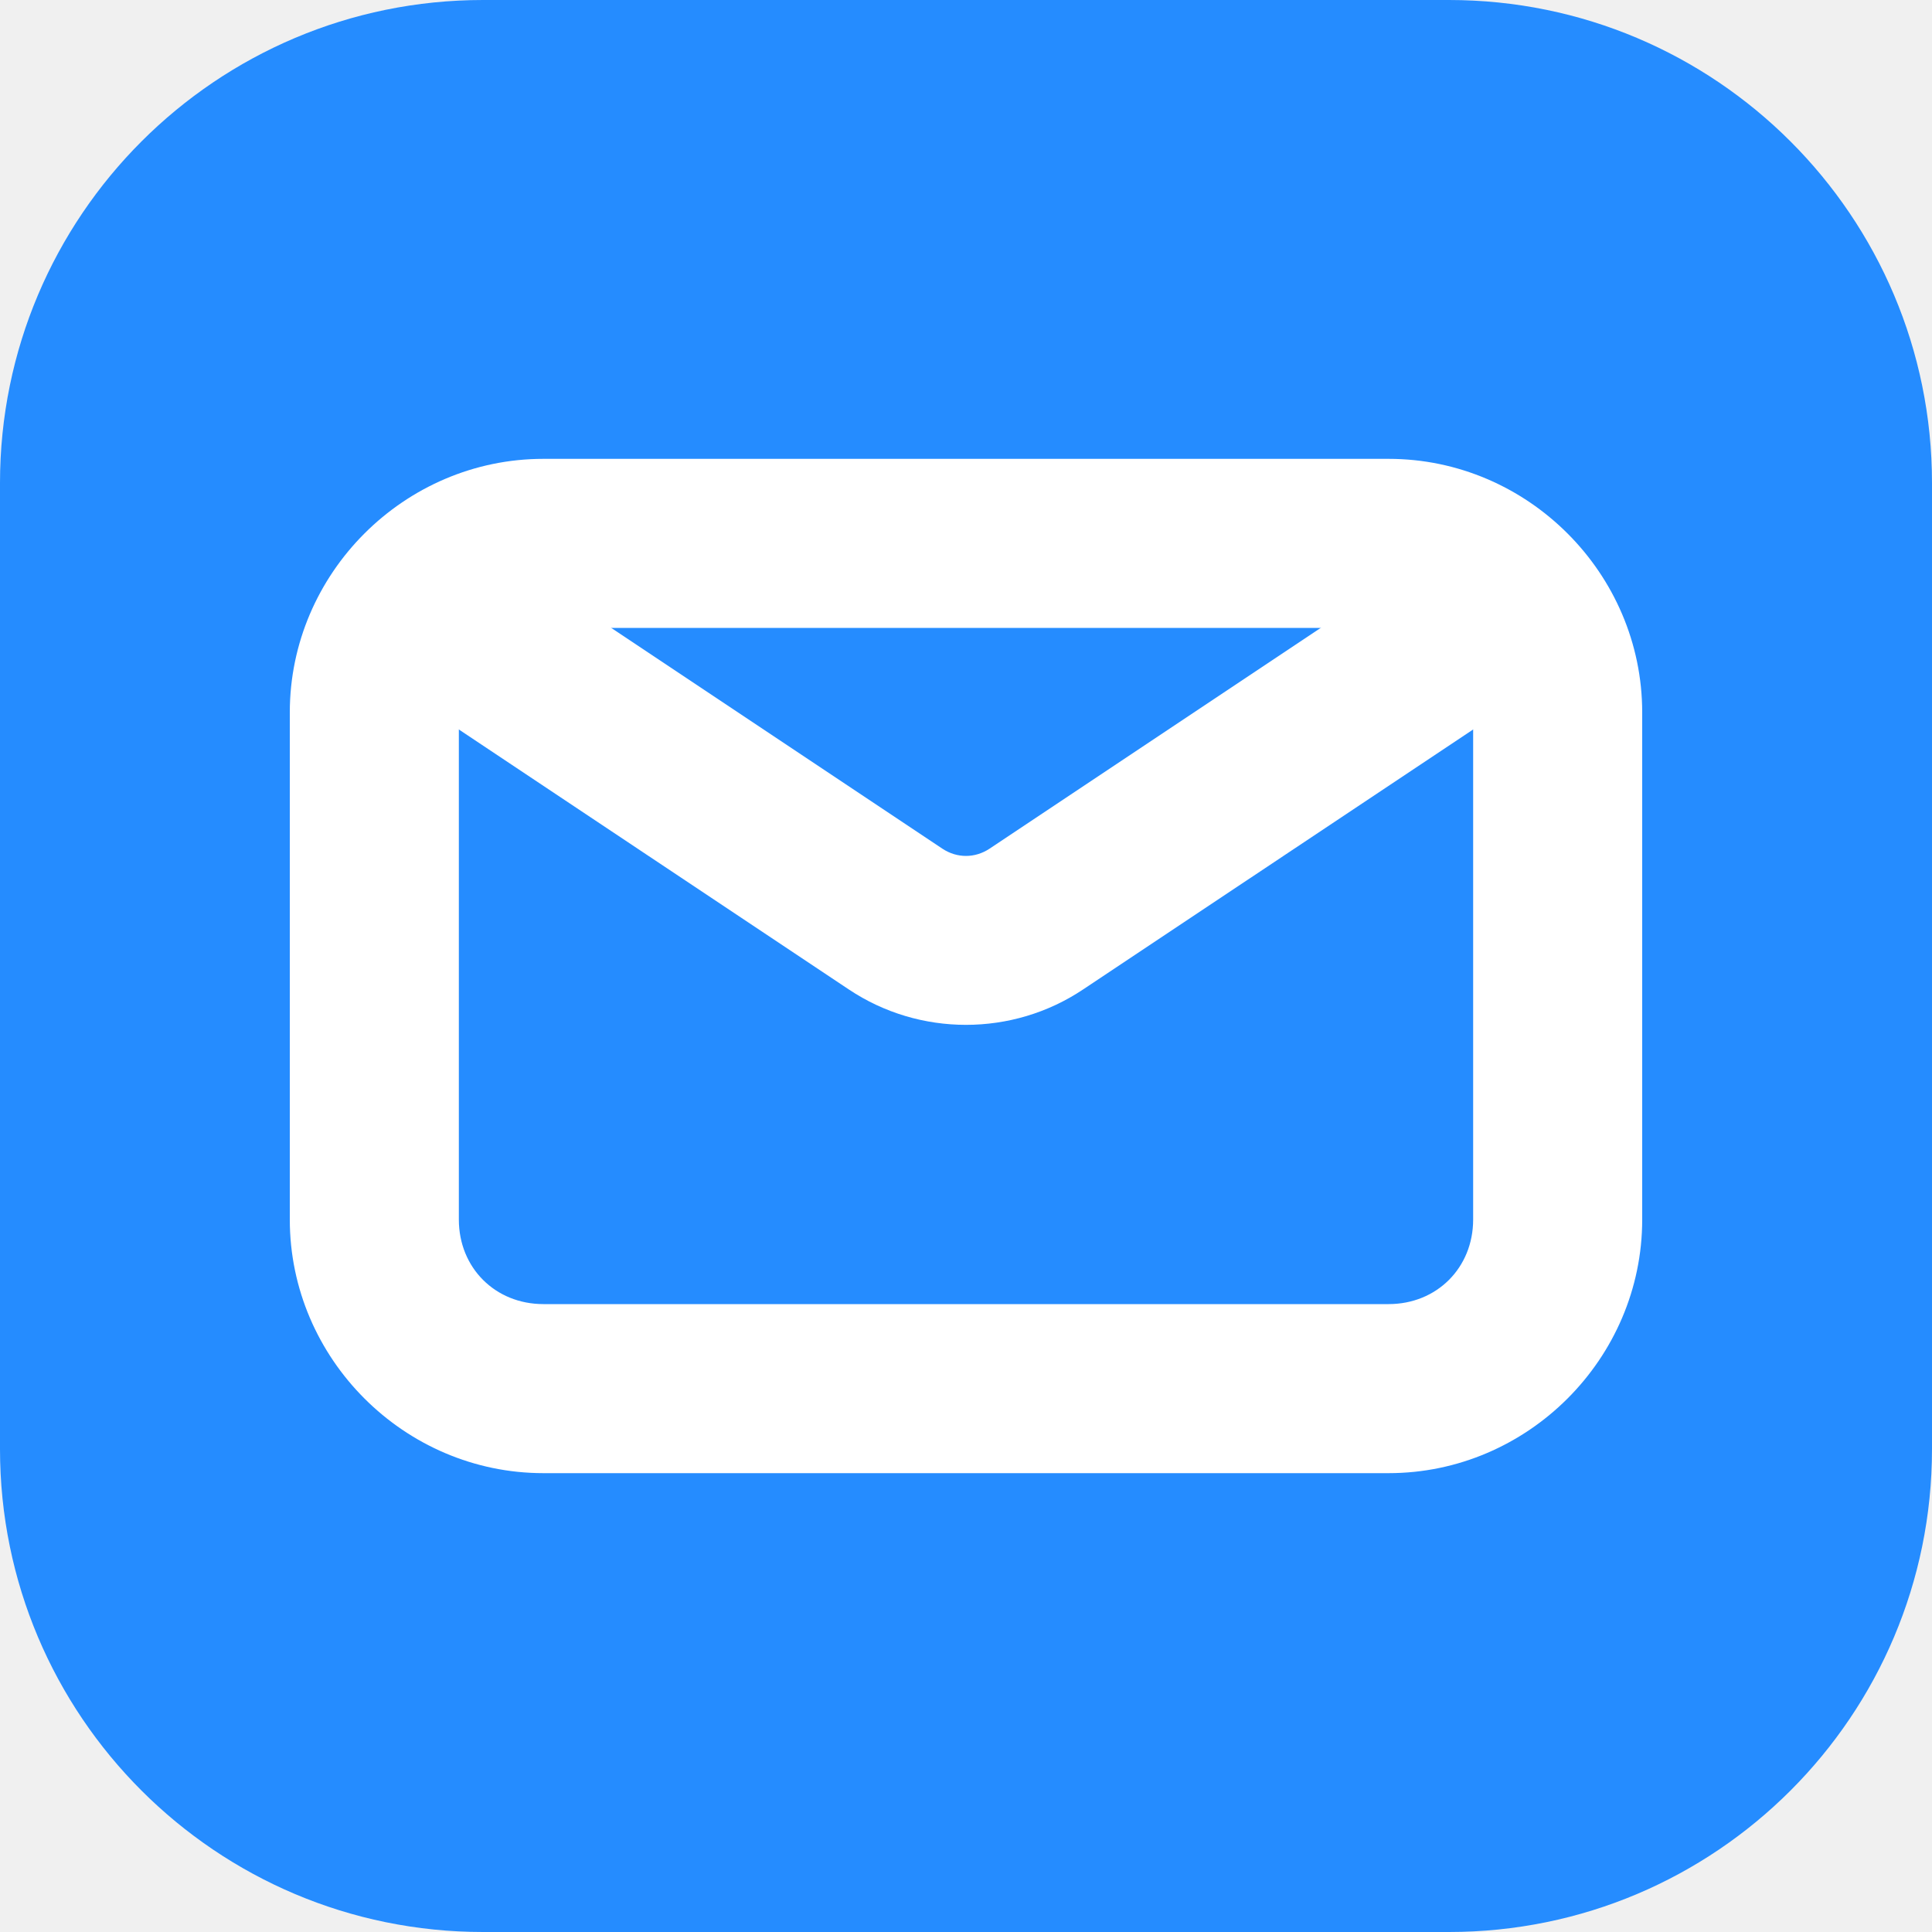
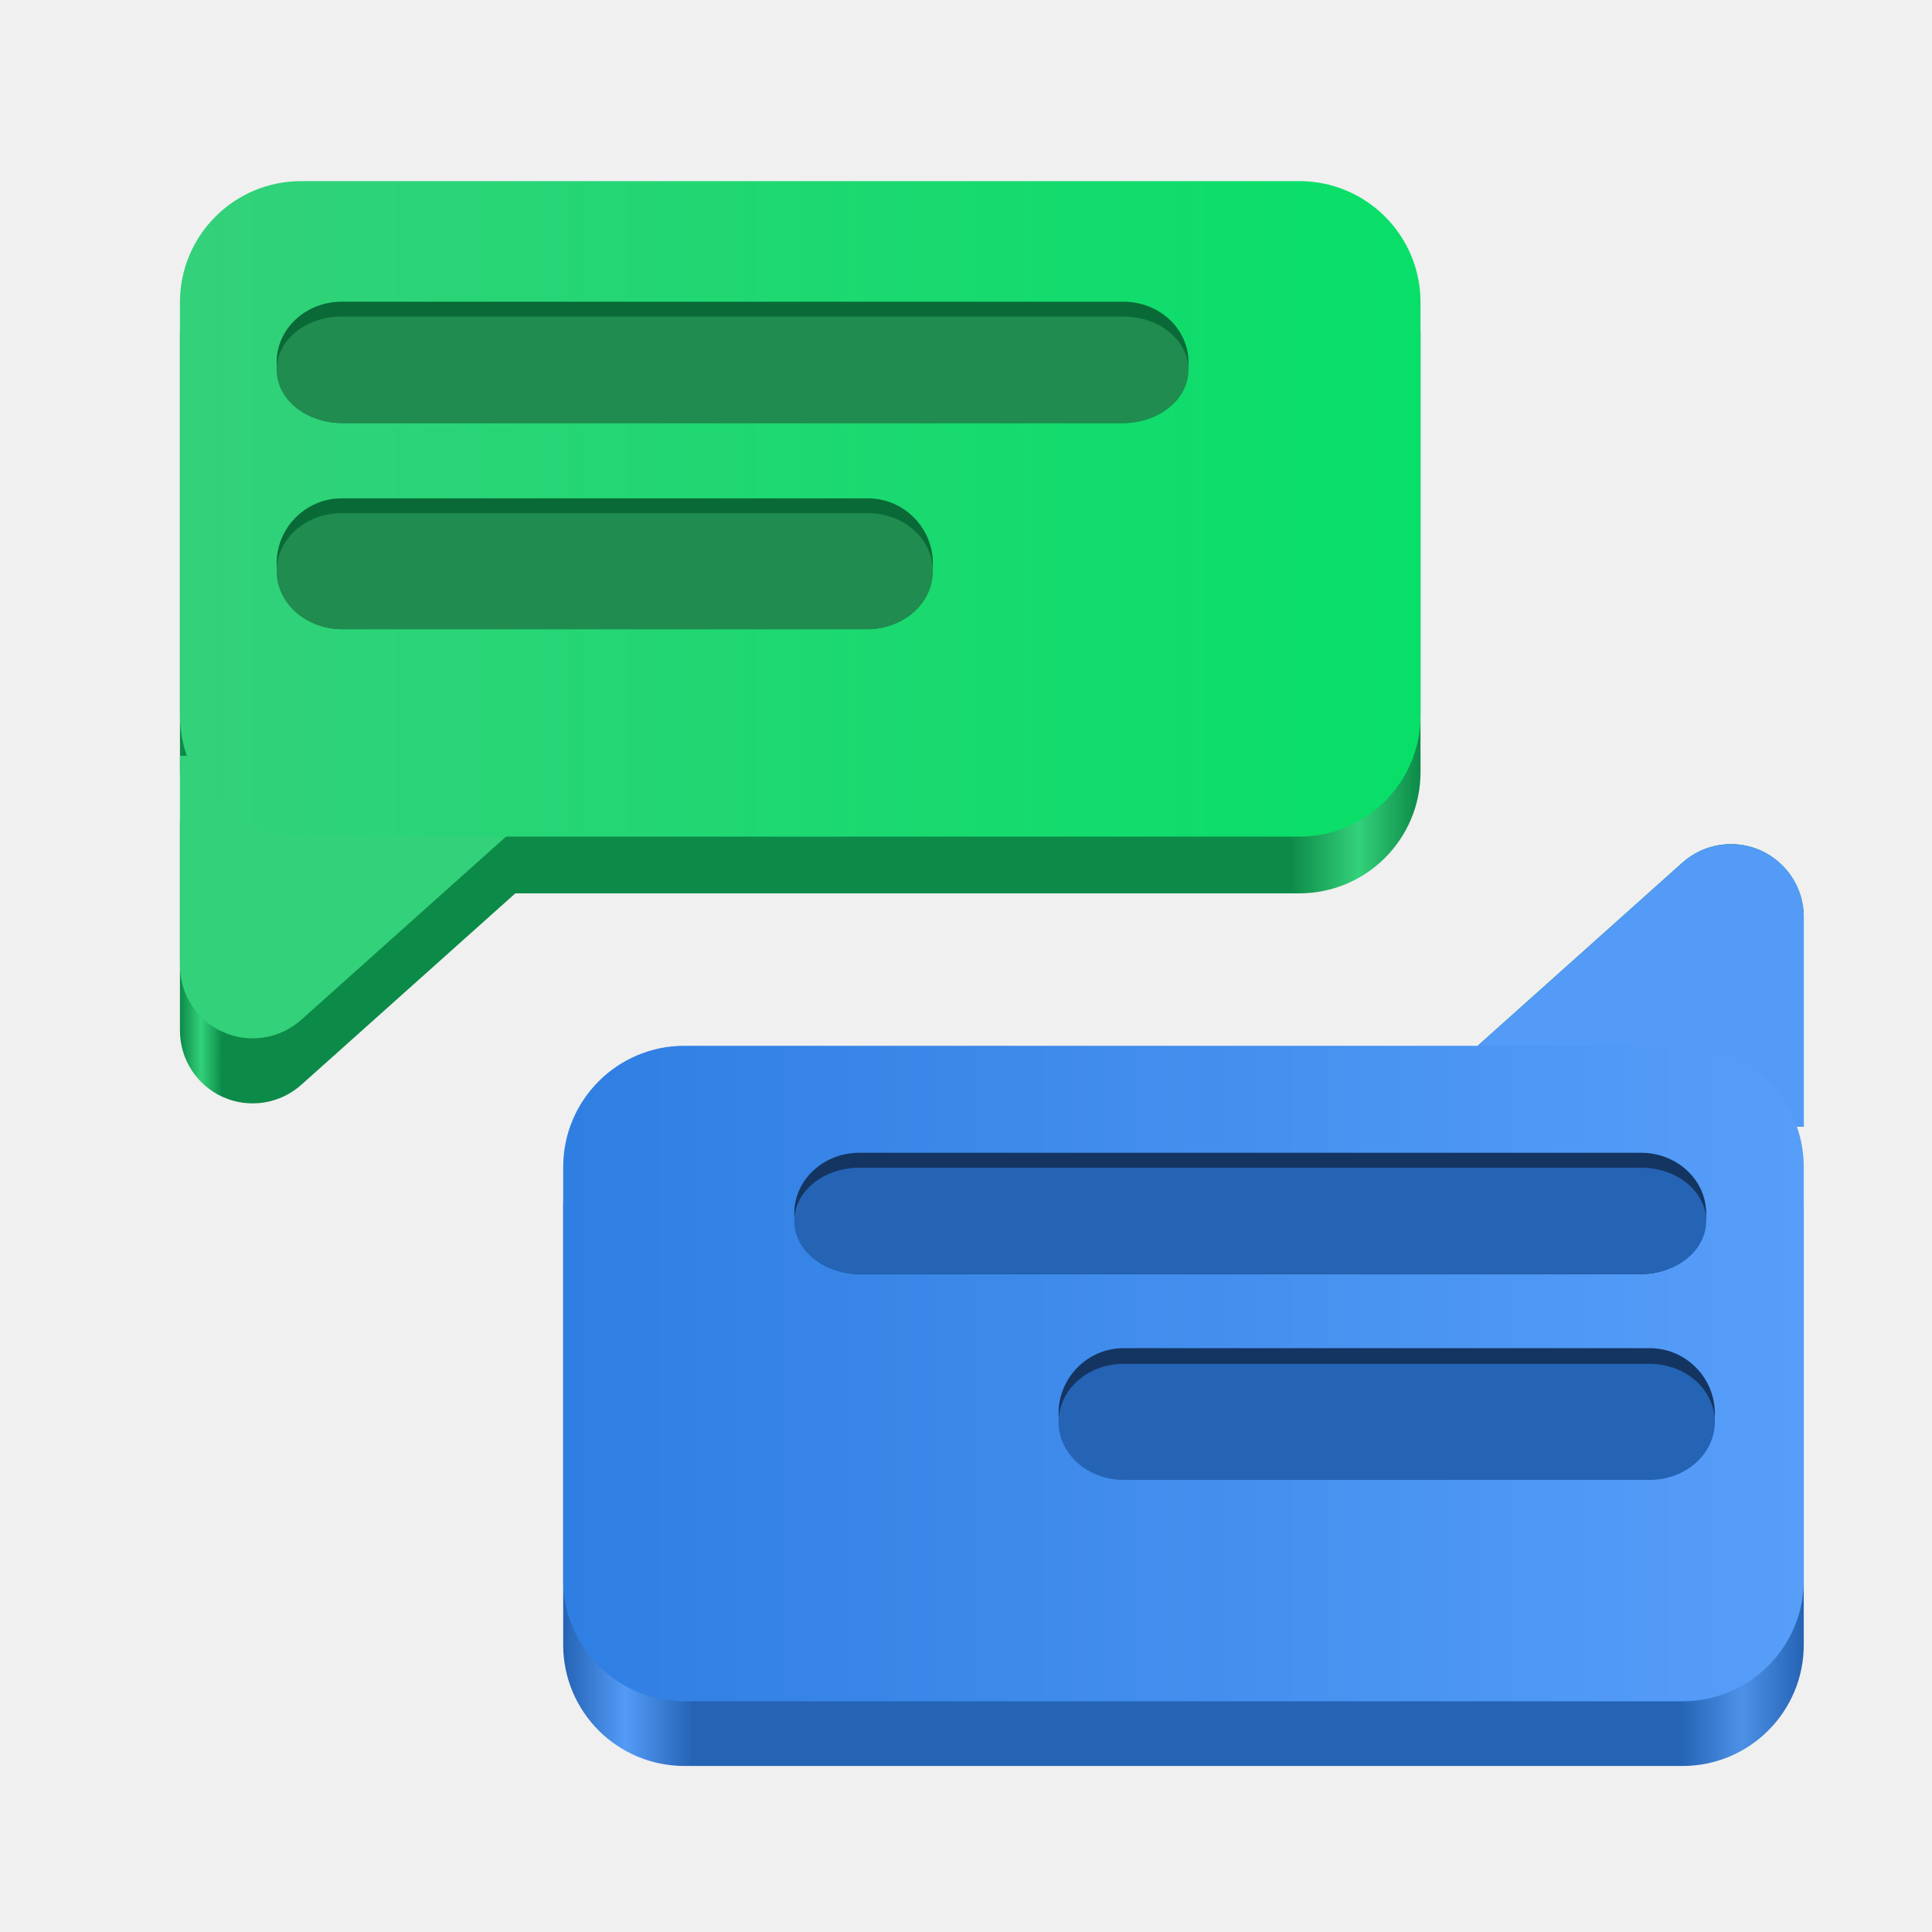
- <svg xmlns="http://www.w3.org/2000/svg" width="100mm" height="100mm" viewBox="0 0 100 100" version="1.1" id="svg1" xml:space="preserve">
-   <defs id="defs1" />
-   <g id="layer1">
-     <rect style="fill:#258cff;fill-opacity:1;stroke:none;stroke-width:2.423;stroke-opacity:0" id="rect20169" width="100" height="100" x="0" y="0" rx="25" ry="25" />
-     <g fill="#2e3436" id="g25129" transform="matrix(4.375,0,0,4.375,15,15)" style="fill:#ffffff;fill-opacity:1">
-       <path d="M 1.801,3.02 C 1.543,3.07 1.316,3.227 1.168,3.445 0.863,3.906 0.984,4.527 1.445,4.832 l 5.168,3.445 c 0.836,0.559 1.938,0.559 2.773,0 L 14.555,4.832 C 15.016,4.527 15.137,3.906 14.832,3.445 14.527,2.984 13.906,2.863 13.445,3.168 L 8.277,6.613 c -0.172,0.113 -0.383,0.113 -0.555,0 L 2.555,3.168 C 2.332,3.02 2.062,2.969 1.801,3.02 Z m 0,0" id="path25125" style="fill:#ffffff;fill-opacity:1" />
-       <path d="M 3,2 C 1.355,2 0,3.355 0,5 v 6 c 0,1.645 1.355,3 3,3 h 10 c 1.645,0 3,-1.355 3,-3 V 5 C 16,3.355 14.645,2 13,2 Z m 0,2 h 10 c 0.57,0 1,0.43 1,1 v 6 c 0,0.57 -0.43,1 -1,1 H 3 C 2.43,12 2,11.57 2,11 V 5 C 2,4.43 2.43,4 3,4 Z m 0,0" id="path25127" style="fill:#ffffff;fill-opacity:1" />
-     </g>
+ <svg xmlns="http://www.w3.org/2000/svg" xmlns:xlink="http://www.w3.org/1999/xlink" height="128px" viewBox="0 0 128 128" width="128px">
+   <linearGradient id="a" gradientUnits="userSpaceOnUse">
+     <stop offset="0" stop-color="#0c8a48" />
+     <stop offset="0.05" stop-color="#33d17a" />
+     <stop offset="0.1" stop-color="#0c8a48" />
+     <stop offset="1" stop-color="#0c8a48" />
+   </linearGradient>
+   <linearGradient id="b" gradientTransform="matrix(-1.07809 0 0 -1.07809 142.3841 330.1709)" x1="21.222" x2="47.329" xlink:href="#a" y1="245.473" y2="245.473" />
+   <linearGradient id="c" gradientTransform="matrix(-1.427928 0 0 -1.296521 148.0628 372.6408)" gradientUnits="userSpaceOnUse" x1="19.999" x2="77.56" y1="214.587" y2="214.587">
+     <stop offset="0" stop-color="#2563b4" />
+     <stop offset="0.05" stop-color="#4d91e7" />
+     <stop offset="0.1" stop-color="#2563b4" />
+     <stop offset="0.895" stop-color="#2563b4" />
+     <stop offset="0.95" stop-color="#539bf7" />
+     <stop offset="1" stop-color="#2563b4" />
+   </linearGradient>
+   <linearGradient id="d" gradientTransform="matrix(-1.427928 0 0 -1.247049 148.0628 358.6012)" gradientUnits="userSpaceOnUse" x1="19.999" x2="77.56" y1="214.587" y2="214.587">
+     <stop offset="0" stop-color="#579ef9" />
+     <stop offset="1" stop-color="#2f7ee2" />
+   </linearGradient>
+   <linearGradient id="e" x1="11.921" x2="40.066" xlink:href="#a" y1="63.495" y2="63.495" />
+   <linearGradient id="f" gradientTransform="matrix(1.427928 0 0 1.296521 -16.63674 -241.607)" gradientUnits="userSpaceOnUse" x1="19.999" x2="77.56" y1="214.587" y2="214.587">
+     <stop offset="0" stop-color="#0c8a48" />
+     <stop offset="0.895" stop-color="#0c8a48" />
+     <stop offset="0.95" stop-color="#33d17a" />
+     <stop offset="1" stop-color="#0c8a48" />
+   </linearGradient>
+   <linearGradient id="g" gradientTransform="matrix(1.427928 0 0 1.247049 -16.63674 -233.8861)" gradientUnits="userSpaceOnUse" x1="19.999" x2="77.56" y1="214.587" y2="214.587">
+     <stop offset="0" stop-color="#33d17a" />
+     <stop offset="1" stop-color="#08df68" />
+   </linearGradient>
+   <path d="m 119.504 74.637 v -13.895 c 0 -1.898 -1.117 -3.625 -2.852 -4.398 c -1.734 -0.777 -3.766 -0.461 -5.184 0.805 l -20.109 17.988 z m 0 0" fill="url(#b)" />
+   <path d="m 111.477 117 h -66.137 c -4.434 0 -8.027 -3.594 -8.027 -8.027 v -29.094 c 0 -4.438 3.594 -8.031 8.027 -8.031 h 66.137 c 4.434 0 8.027 3.594 8.027 8.031 v 29.094 c 0 4.434 -3.594 8.027 -8.027 8.027 z m 0 0" fill="url(#c)" />
+   <path d="m 119.504 74.637 v -13.895 c 0 -1.898 -1.117 -3.625 -2.852 -4.398 c -1.734 -0.777 -3.766 -0.461 -5.184 0.805 l -20.109 17.988 z m 0 0" fill="#539bf7" />
+   <path d="m 111.477 112.715 h -66.137 c -4.434 0 -8.027 -3.594 -8.027 -8.027 v -27.371 c 0 -4.438 3.594 -8.031 8.027 -8.031 h 66.137 c 4.434 0 8.027 3.594 8.027 8.031 v 27.371 c 0 4.434 -3.594 8.027 -8.027 8.027 z m 0 0" fill="url(#d)" />
+   <path d="m 109.301 97.992 h -34.859 c -2.383 0 -4.312 -1.941 -4.312 -4.336 s 1.93 -4.336 4.312 -4.336 h 34.859 c 2.383 0 4.312 1.941 4.312 4.336 s -1.93 4.336 -4.312 4.336 z m 0 0" fill="#143561" />
+   <path d="m 109.301 98.047 h -34.859 c -2.383 0 -4.312 -1.723 -4.312 -3.844 s 1.93 -3.844 4.312 -3.844 h 34.859 c 2.383 0 4.312 1.723 4.312 3.844 s -1.93 3.844 -4.312 3.844 z m 0 0" fill="#2563b4" />
+   <path d="m 108.727 84.414 h -51.793 c -2.383 0 -4.312 -1.797 -4.312 -4.02 c 0 -2.219 1.93 -4.02 4.312 -4.02 h 51.793 c 2.383 0 4.312 1.801 4.312 4.02 c 0 2.223 -1.93 4.02 -4.312 4.02 z m 0 0" fill="#143561" />
+   <path d="m 108.727 84.414 h -51.793 c -2.383 0 -4.312 -1.578 -4.312 -3.523 c 0 -1.949 1.93 -3.527 4.312 -3.527 h 51.793 c 2.383 0 4.312 1.578 4.312 3.527 c 0 1.945 -1.93 3.523 -4.312 3.523 z m 0 0" fill="#2563b4" />
+   <path d="m 11.922 54.387 v 13.895 c 0 1.902 1.117 3.625 2.852 4.402 c 1.734 0.773 3.766 0.457 5.184 -0.809 l 20.109 -17.988 z m 0 0" fill="url(#e)" />
+   <path d="m 19.949 14.035 h 66.137 c 4.434 0 8.027 3.594 8.027 8.027 v 29.094 c 0 4.434 -3.594 8.031 -8.027 8.031 h -66.137 c -4.434 0 -8.027 -3.598 -8.027 -8.031 v -29.094 c 0 -4.434 3.594 -8.027 8.027 -8.027 z m 0 0" fill="url(#f)" />
+   <path d="m 11.922 50.078 v 13.895 c 0 1.902 1.117 3.625 2.852 4.402 c 1.734 0.773 3.766 0.457 5.184 -0.809 l 20.109 -17.988 z m 0 0" fill="#33d17a" />
+   <path d="m 19.949 12 h 66.137 c 4.434 0 8.027 3.594 8.027 8.027 v 27.371 c 0 4.438 -3.594 8.031 -8.027 8.031 h -66.137 c -4.434 0 -8.027 -3.594 -8.027 -8.031 v -27.371 c 0 -4.434 3.594 -8.027 8.027 -8.027 z m 0 0" fill="url(#g)" />
+   <path d="m 22.637 19.988 h 51.793 c 2.383 0 4.312 1.797 4.312 4.02 c 0 2.219 -1.93 4.02 -4.312 4.02 h -51.793 c -2.383 0 -4.312 -1.801 -4.312 -4.02 c 0 -2.223 1.93 -4.02 4.312 -4.02 z m 0 0" fill="#096a37" />
+   <path d="m 22.637 33.016 h 34.859 c 2.383 0 4.312 1.938 4.312 4.332 c 0 2.395 -1.93 4.336 -4.312 4.336 h -34.859 c -2.383 0 -4.312 -1.941 -4.312 -4.336 c 0 -2.395 1.93 -4.332 4.312 -4.332 z m 0 0" fill="#096a37" />
+   <g fill="#208c4f">
+     <path d="m 22.637 20.973 h 51.793 c 2.383 0 4.312 1.578 4.312 3.527 s -1.93 3.527 -4.312 3.527 h -51.793 c -2.383 0 -4.312 -1.578 -4.312 -3.527 s 1.93 -3.527 4.312 -3.527 z m 0 0" />
+     <path d="m 22.637 33.996 h 34.859 c 2.383 0 4.312 1.723 4.312 3.844 s -1.93 3.844 -4.312 3.844 h -34.859 c -2.383 0 -4.312 -1.723 -4.312 -3.844 s 1.93 -3.844 4.312 -3.844 z m 0 0" />
  </g>
</svg>
